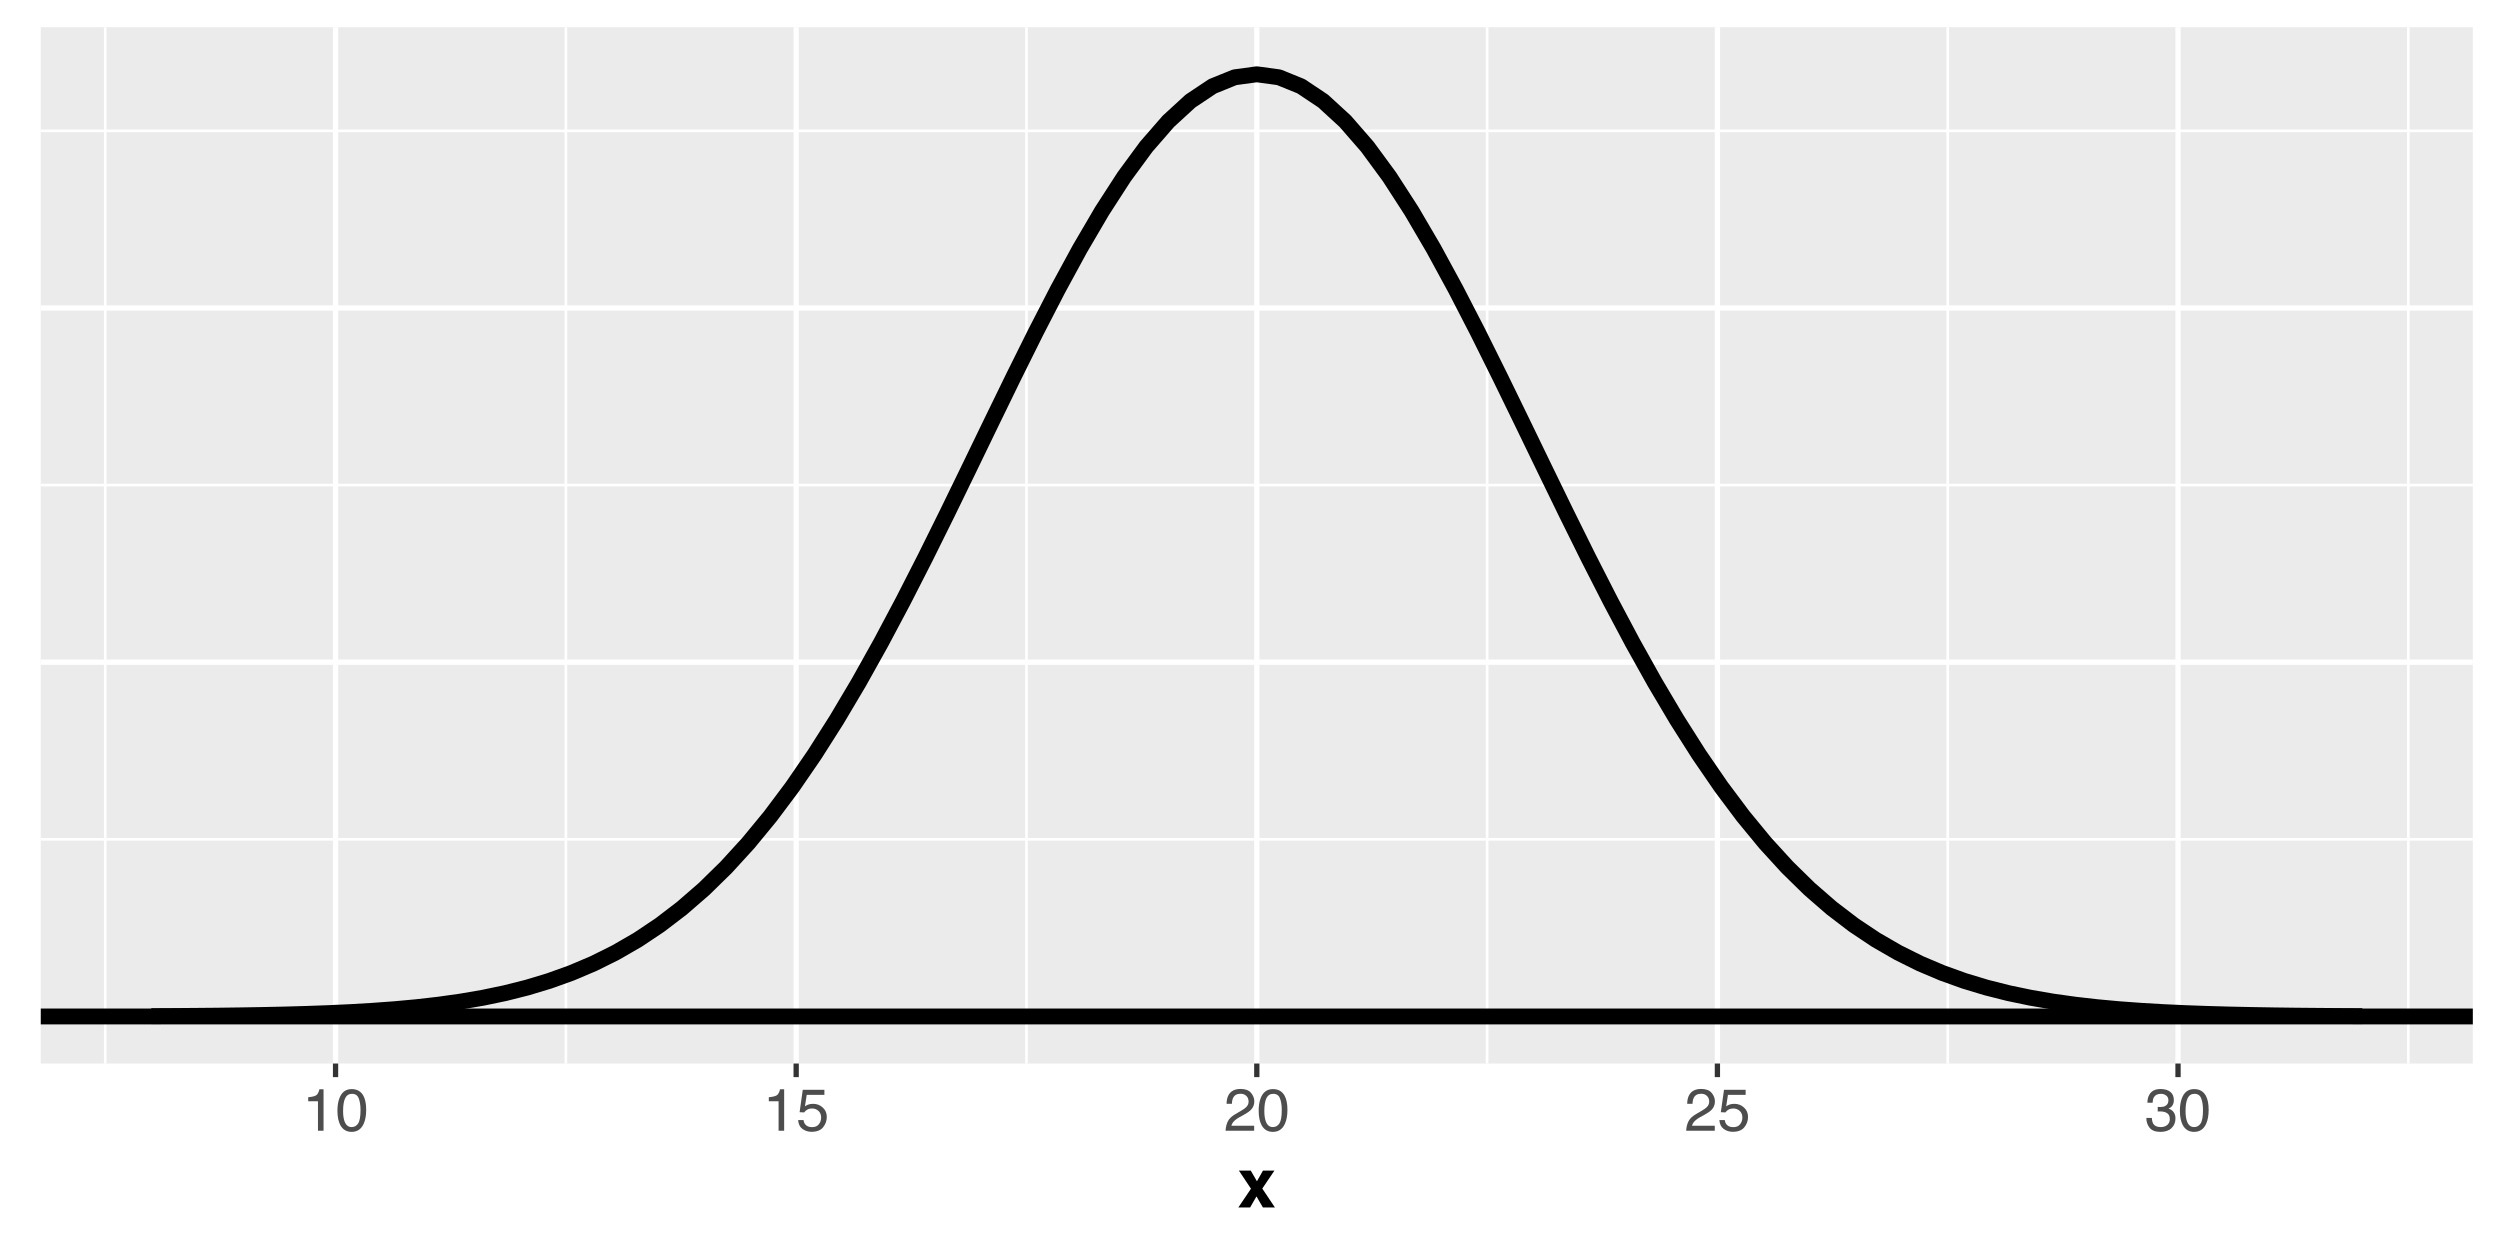
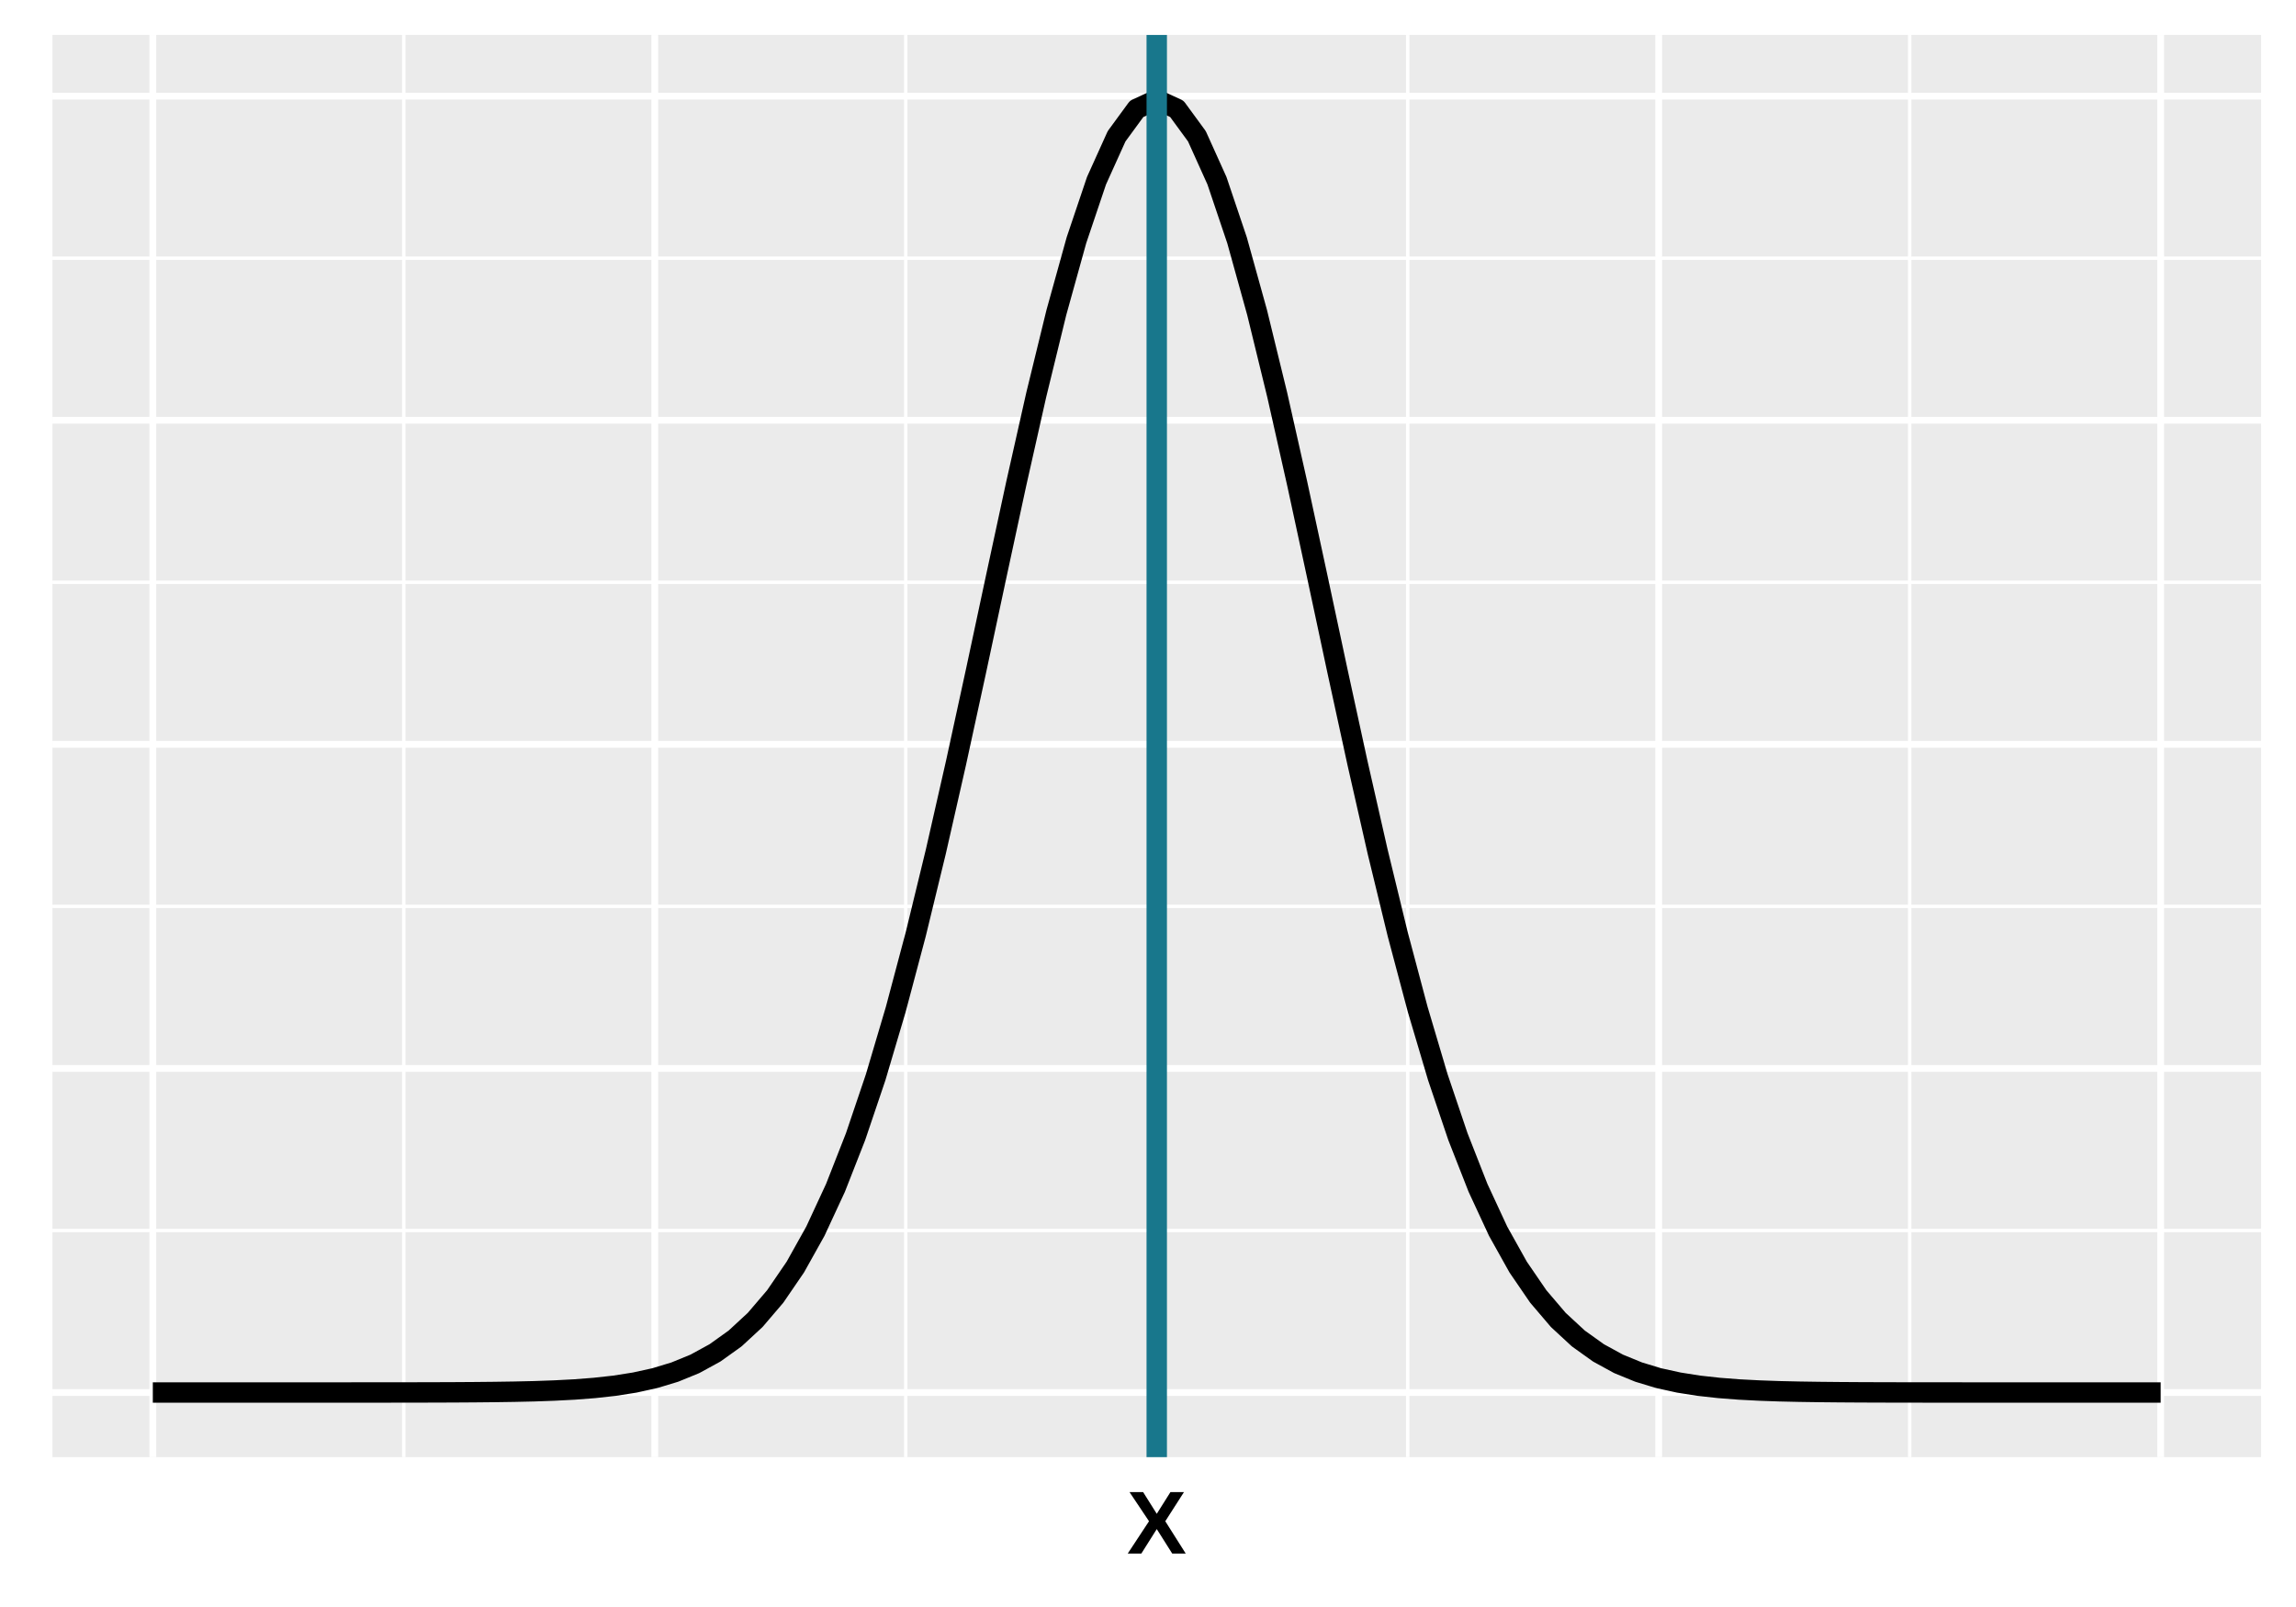
- <svg xmlns="http://www.w3.org/2000/svg" xmlns:xlink="http://www.w3.org/1999/xlink" width="504pt" height="252pt" viewBox="0 0 504 252" version="1.1">
+ <svg xmlns="http://www.w3.org/2000/svg" width="360pt" height="252pt" viewBox="0 0 360 252" version="1.1">
  <defs>
-     <g>
-       <symbol overflow="visible" id="glyph0-0">
-         <path style="stroke:none;" d="M 0.391 0 L 0.391 -8.609 L 7.219 -8.609 L 7.219 0 Z M 6.141 -1.078 L 6.141 -7.531 L 1.469 -7.531 L 1.469 -1.078 Z M 6.141 -1.078 " />
-       </symbol>
-       <symbol overflow="visible" id="glyph0-1">
-         <path style="stroke:none;" d="M 1.156 -5.938 L 1.156 -6.75 C 1.914 -6.82 2.441 -6.945 2.734 -7.125 C 3.035 -7.301 3.266 -7.711 3.422 -8.359 L 4.25 -8.359 L 4.25 0 L 3.125 0 L 3.125 -5.938 Z M 1.156 -5.938 " />
-       </symbol>
-       <symbol overflow="visible" id="glyph0-2">
-         <path style="stroke:none;" d="M 3.25 -8.391 C 4.332 -8.391 5.117 -7.941 5.609 -7.047 C 5.984 -6.359 6.172 -5.41 6.172 -4.203 C 6.172 -3.066 6 -2.125 5.656 -1.375 C 5.164 -0.301 4.359 0.234 3.234 0.234 C 2.234 0.234 1.484 -0.203 0.984 -1.078 C 0.578 -1.816 0.375 -2.801 0.375 -4.031 C 0.375 -4.977 0.5 -5.797 0.75 -6.484 C 1.207 -7.754 2.039 -8.391 3.25 -8.391 Z M 3.234 -0.734 C 3.785 -0.734 4.223 -0.973 4.547 -1.453 C 4.867 -1.941 5.031 -2.848 5.031 -4.172 C 5.031 -5.117 4.91 -5.898 4.672 -6.516 C 4.441 -7.129 3.988 -7.438 3.312 -7.438 C 2.688 -7.438 2.227 -7.145 1.938 -6.562 C 1.656 -5.977 1.516 -5.117 1.516 -3.984 C 1.516 -3.129 1.609 -2.441 1.797 -1.922 C 2.078 -1.129 2.555 -0.734 3.234 -0.734 Z M 3.234 -0.734 " />
-       </symbol>
-       <symbol overflow="visible" id="glyph0-3">
-         <path style="stroke:none;" d="M 1.484 -2.141 C 1.555 -1.535 1.836 -1.117 2.328 -0.891 C 2.578 -0.773 2.863 -0.719 3.188 -0.719 C 3.812 -0.719 4.273 -0.914 4.578 -1.312 C 4.879 -1.707 5.031 -2.148 5.031 -2.641 C 5.031 -3.223 4.848 -3.676 4.484 -4 C 4.129 -4.32 3.703 -4.484 3.203 -4.484 C 2.836 -4.484 2.523 -4.41 2.266 -4.266 C 2.004 -4.129 1.785 -3.938 1.609 -3.688 L 0.688 -3.734 L 1.328 -8.25 L 5.688 -8.25 L 5.688 -7.234 L 2.125 -7.234 L 1.766 -4.906 C 1.961 -5.051 2.148 -5.16 2.328 -5.234 C 2.641 -5.359 3 -5.422 3.406 -5.422 C 4.176 -5.422 4.828 -5.172 5.359 -4.672 C 5.898 -4.18 6.172 -3.555 6.172 -2.797 C 6.172 -2.004 5.922 -1.301 5.422 -0.688 C 4.93 -0.082 4.148 0.219 3.078 0.219 C 2.398 0.219 1.797 0.023 1.266 -0.359 C 0.742 -0.742 0.453 -1.336 0.391 -2.141 Z M 1.484 -2.141 " />
-       </symbol>
-       <symbol overflow="visible" id="glyph0-4">
-         <path style="stroke:none;" d="M 0.375 0 C 0.414 -0.719 0.566 -1.344 0.828 -1.875 C 1.086 -2.414 1.594 -2.906 2.344 -3.344 L 3.469 -4 C 3.969 -4.289 4.32 -4.539 4.531 -4.75 C 4.852 -5.07 5.016 -5.441 5.016 -5.859 C 5.016 -6.348 4.863 -6.734 4.562 -7.016 C 4.27 -7.305 3.883 -7.453 3.406 -7.453 C 2.676 -7.453 2.176 -7.18 1.906 -6.641 C 1.75 -6.336 1.664 -5.93 1.656 -5.422 L 0.578 -5.422 C 0.586 -6.148 0.723 -6.742 0.984 -7.203 C 1.441 -8.016 2.25 -8.422 3.406 -8.422 C 4.363 -8.422 5.062 -8.16 5.5 -7.641 C 5.945 -7.117 6.172 -6.539 6.172 -5.906 C 6.172 -5.238 5.938 -4.664 5.469 -4.188 C 5.195 -3.906 4.707 -3.566 4 -3.172 L 3.188 -2.734 C 2.812 -2.523 2.516 -2.32 2.297 -2.125 C 1.898 -1.789 1.648 -1.414 1.547 -1 L 6.141 -1 L 6.141 0 Z M 0.375 0 " />
-       </symbol>
-       <symbol overflow="visible" id="glyph0-5">
-         <path style="stroke:none;" d="M 3.125 0.234 C 2.125 0.234 1.398 -0.035 0.953 -0.578 C 0.504 -1.129 0.281 -1.797 0.281 -2.578 L 1.391 -2.578 C 1.43 -2.035 1.531 -1.641 1.688 -1.391 C 1.969 -0.953 2.461 -0.734 3.172 -0.734 C 3.734 -0.734 4.18 -0.879 4.516 -1.172 C 4.848 -1.473 5.016 -1.859 5.016 -2.328 C 5.016 -2.898 4.836 -3.301 4.484 -3.531 C 4.129 -3.77 3.641 -3.891 3.016 -3.891 C 2.941 -3.891 2.867 -3.883 2.797 -3.875 C 2.723 -3.875 2.648 -3.875 2.578 -3.875 L 2.578 -4.812 C 2.691 -4.789 2.785 -4.781 2.859 -4.781 C 2.93 -4.781 3.008 -4.781 3.094 -4.781 C 3.488 -4.781 3.812 -4.844 4.062 -4.969 C 4.508 -5.188 4.734 -5.578 4.734 -6.141 C 4.734 -6.555 4.582 -6.875 4.281 -7.094 C 3.988 -7.32 3.645 -7.438 3.25 -7.438 C 2.551 -7.438 2.066 -7.203 1.797 -6.734 C 1.648 -6.484 1.566 -6.117 1.547 -5.641 L 0.5 -5.641 C 0.5 -6.266 0.625 -6.797 0.875 -7.234 C 1.301 -8.016 2.055 -8.406 3.141 -8.406 C 3.992 -8.406 4.656 -8.211 5.125 -7.828 C 5.594 -7.453 5.828 -6.898 5.828 -6.172 C 5.828 -5.66 5.691 -5.242 5.422 -4.922 C 5.242 -4.723 5.02 -4.566 4.75 -4.453 C 5.188 -4.328 5.531 -4.094 5.781 -3.75 C 6.031 -3.406 6.156 -2.984 6.156 -2.484 C 6.156 -1.68 5.891 -1.023 5.359 -0.516 C 4.836 -0.016 4.094 0.234 3.125 0.234 Z M 3.125 0.234 " />
-       </symbol>
-       <symbol overflow="visible" id="glyph1-0">
-         <path style="stroke:none;" d="M 1.047 -10.078 L 9.172 -10.078 L 9.172 0 L 1.047 0 Z M 7.906 -1.266 L 7.906 -8.812 L 2.312 -8.812 L 2.312 -1.266 Z M 7.906 -1.266 " />
-       </symbol>
-       <symbol overflow="visible" id="glyph1-1">
-         <path style="stroke:none;" d="M 7.547 0 L 5.125 0 L 3.828 -2.234 L 2.547 0 L 0.172 0 L 2.719 -3.781 L 0.281 -7.438 L 2.672 -7.438 L 3.922 -5.281 L 5.141 -7.438 L 7.453 -7.438 L 5 -3.812 Z M 7.547 0 " />
-       </symbol>
-     </g>
    <clipPath id="clip1">
-       <path d="M 8.219 5.48 L 498.52 5.48 L 498.52 214.414 L 8.219 214.414 Z M 8.219 5.48 " />
+       <path d="M 8.219 5.48 L 354.52 5.48 L 354.52 228.504 L 8.219 228.504 Z M 8.219 5.48 " />
    </clipPath>
    <clipPath id="clip2">
-       <path d="M 8.219 168 L 498.52 168 L 498.52 170 L 8.219 170 Z M 8.219 168 " />
+       <path d="M 8.219 192 L 354.52 192 L 354.52 194 L 8.219 194 Z M 8.219 192 " />
    </clipPath>
    <clipPath id="clip3">
-       <path d="M 8.219 97 L 498.52 97 L 498.52 99 L 8.219 99 Z M 8.219 97 " />
+       <path d="M 8.219 141 L 354.52 141 L 354.52 143 L 8.219 143 Z M 8.219 141 " />
    </clipPath>
    <clipPath id="clip4">
-       <path d="M 8.219 26 L 498.52 26 L 498.52 27 L 8.219 27 Z M 8.219 26 " />
+       <path d="M 8.219 91 L 354.52 91 L 354.52 92 L 8.219 92 Z M 8.219 91 " />
    </clipPath>
    <clipPath id="clip5">
-       <path d="M 20 5.48 L 22 5.48 L 22 214.414 L 20 214.414 Z M 20 5.48 " />
+       <path d="M 8.219 40 L 354.52 40 L 354.52 41 L 8.219 41 Z M 8.219 40 " />
    </clipPath>
    <clipPath id="clip6">
-       <path d="M 113 5.48 L 115 5.48 L 115 214.414 L 113 214.414 Z M 113 5.48 " />
+       <path d="M 63 5.48 L 64 5.48 L 64 228.504 L 63 228.504 Z M 63 5.48 " />
    </clipPath>
    <clipPath id="clip7">
-       <path d="M 206 5.48 L 208 5.48 L 208 214.414 L 206 214.414 Z M 206 5.48 " />
+       <path d="M 141 5.48 L 143 5.48 L 143 228.504 L 141 228.504 Z M 141 5.48 " />
    </clipPath>
    <clipPath id="clip8">
-       <path d="M 299 5.48 L 301 5.48 L 301 214.414 L 299 214.414 Z M 299 5.48 " />
+       <path d="M 220 5.48 L 221 5.48 L 221 228.504 L 220 228.504 Z M 220 5.48 " />
    </clipPath>
    <clipPath id="clip9">
-       <path d="M 392 5.48 L 393 5.48 L 393 214.414 L 392 214.414 Z M 392 5.48 " />
+       <path d="M 299 5.48 L 300 5.48 L 300 228.504 L 299 228.504 Z M 299 5.48 " />
    </clipPath>
    <clipPath id="clip10">
-       <path d="M 485 5.48 L 486 5.48 L 486 214.414 L 485 214.414 Z M 485 5.48 " />
+       <path d="M 8.219 217 L 354.52 217 L 354.52 219 L 8.219 219 Z M 8.219 217 " />
    </clipPath>
    <clipPath id="clip11">
-       <path d="M 8.219 204 L 498.52 204 L 498.52 206 L 8.219 206 Z M 8.219 204 " />
+       <path d="M 8.219 167 L 354.52 167 L 354.52 169 L 8.219 169 Z M 8.219 167 " />
    </clipPath>
    <clipPath id="clip12">
-       <path d="M 8.219 132 L 498.52 132 L 498.52 135 L 8.219 135 Z M 8.219 132 " />
+       <path d="M 8.219 116 L 354.52 116 L 354.52 118 L 8.219 118 Z M 8.219 116 " />
    </clipPath>
    <clipPath id="clip13">
-       <path d="M 8.219 61 L 498.52 61 L 498.52 63 L 8.219 63 Z M 8.219 61 " />
+       <path d="M 8.219 65 L 354.52 65 L 354.52 67 L 8.219 67 Z M 8.219 65 " />
    </clipPath>
    <clipPath id="clip14">
-       <path d="M 67 5.48 L 69 5.48 L 69 214.414 L 67 214.414 Z M 67 5.48 " />
+       <path d="M 8.219 14 L 354.52 14 L 354.52 16 L 8.219 16 Z M 8.219 14 " />
    </clipPath>
    <clipPath id="clip15">
-       <path d="M 159 5.48 L 162 5.48 L 162 214.414 L 159 214.414 Z M 159 5.48 " />
+       <path d="M 23 5.48 L 25 5.48 L 25 228.504 L 23 228.504 Z M 23 5.48 " />
    </clipPath>
    <clipPath id="clip16">
-       <path d="M 252 5.48 L 254 5.48 L 254 214.414 L 252 214.414 Z M 252 5.48 " />
+       <path d="M 102 5.48 L 104 5.48 L 104 228.504 L 102 228.504 Z M 102 5.48 " />
    </clipPath>
    <clipPath id="clip17">
-       <path d="M 345 5.48 L 347 5.48 L 347 214.414 L 345 214.414 Z M 345 5.48 " />
+       <path d="M 180 5.48 L 182 5.48 L 182 228.504 L 180 228.504 Z M 180 5.48 " />
    </clipPath>
    <clipPath id="clip18">
-       <path d="M 438 5.48 L 440 5.48 L 440 214.414 L 438 214.414 Z M 438 5.48 " />
+       <path d="M 259 5.48 L 261 5.48 L 261 228.504 L 259 228.504 Z M 259 5.48 " />
    </clipPath>
    <clipPath id="clip19">
-       <path d="M 8.219 203 L 498.52 203 L 498.52 207 L 8.219 207 Z M 8.219 203 " />
+       <path d="M 338 5.48 L 340 5.48 L 340 228.504 L 338 228.504 Z M 338 5.48 " />
+     </clipPath>
+     <clipPath id="clip20">
+       <path d="M 179 5.48 L 183 5.48 L 183 228.504 L 179 228.504 Z M 179 5.48 " />
    </clipPath>
  </defs>
  <g id="surface279">
-     <rect x="0" y="0" width="504" height="252" style="fill:rgb(100%,100%,100%);fill-opacity:1;stroke:none;" />
-     <rect x="0" y="0" width="504" height="252" style="fill:rgb(100%,100%,100%);fill-opacity:1;stroke:none;" />
-     <path style="fill:none;stroke-width:1.067;stroke-linecap:round;stroke-linejoin:round;stroke:rgb(100%,100%,100%);stroke-opacity:1;stroke-miterlimit:10;" d="M 0 252 L 504 252 L 504 0 L 0 0 Z M 0 252 " />
+     <rect x="0" y="0" width="360" height="252" style="fill:rgb(100%,100%,100%);fill-opacity:1;stroke:none;" />
+     <rect x="0" y="0" width="360" height="252" style="fill:rgb(100%,100%,100%);fill-opacity:1;stroke:none;" />
+     <path style="fill:none;stroke-width:1.067;stroke-linecap:round;stroke-linejoin:round;stroke:rgb(100%,100%,100%);stroke-opacity:1;stroke-miterlimit:10;" d="M 0 252 L 360 252 L 360 0 L 0 0 Z M 0 252 " />
    <g clip-path="url(#clip1)" clip-rule="nonzero">
-       <path style=" stroke:none;fill-rule:nonzero;fill:rgb(92.157%,92.157%,92.157%);fill-opacity:1;" d="M 8.219 214.414 L 498.52 214.414 L 498.52 5.48 L 8.219 5.48 Z M 8.219 214.414 " />
+       <path style=" stroke:none;fill-rule:nonzero;fill:rgb(92.157%,92.157%,92.157%);fill-opacity:1;" d="M 8.219 228.504 L 354.52 228.504 L 354.52 5.48 L 8.219 5.48 Z M 8.219 228.504 " />
    </g>
    <g clip-path="url(#clip2)" clip-rule="nonzero">
-       <path style="fill:none;stroke-width:0.533;stroke-linecap:butt;stroke-linejoin:round;stroke:rgb(100%,100%,100%);stroke-opacity:1;stroke-miterlimit:10;" d="M 8.219 169.211 L 498.52 169.211 " />
+       <path style="fill:none;stroke-width:0.533;stroke-linecap:butt;stroke-linejoin:round;stroke:rgb(100%,100%,100%);stroke-opacity:1;stroke-miterlimit:10;" d="M 8.219 192.957 L 354.52 192.957 " />
    </g>
    <g clip-path="url(#clip3)" clip-rule="nonzero">
-       <path style="fill:none;stroke-width:0.533;stroke-linecap:butt;stroke-linejoin:round;stroke:rgb(100%,100%,100%);stroke-opacity:1;stroke-miterlimit:10;" d="M 8.219 97.793 L 498.52 97.793 " />
+       <path style="fill:none;stroke-width:0.533;stroke-linecap:butt;stroke-linejoin:round;stroke:rgb(100%,100%,100%);stroke-opacity:1;stroke-miterlimit:10;" d="M 8.219 142.133 L 354.52 142.133 " />
    </g>
    <g clip-path="url(#clip4)" clip-rule="nonzero">
-       <path style="fill:none;stroke-width:0.533;stroke-linecap:butt;stroke-linejoin:round;stroke:rgb(100%,100%,100%);stroke-opacity:1;stroke-miterlimit:10;" d="M 8.219 26.375 L 498.52 26.375 " />
+       <path style="fill:none;stroke-width:0.533;stroke-linecap:butt;stroke-linejoin:round;stroke:rgb(100%,100%,100%);stroke-opacity:1;stroke-miterlimit:10;" d="M 8.219 91.312 L 354.52 91.312 " />
    </g>
    <g clip-path="url(#clip5)" clip-rule="nonzero">
-       <path style="fill:none;stroke-width:0.533;stroke-linecap:butt;stroke-linejoin:round;stroke:rgb(100%,100%,100%);stroke-opacity:1;stroke-miterlimit:10;" d="M 21.219 214.414 L 21.219 5.48 " />
+       <path style="fill:none;stroke-width:0.533;stroke-linecap:butt;stroke-linejoin:round;stroke:rgb(100%,100%,100%);stroke-opacity:1;stroke-miterlimit:10;" d="M 8.219 40.492 L 354.52 40.492 " />
    </g>
    <g clip-path="url(#clip6)" clip-rule="nonzero">
-       <path style="fill:none;stroke-width:0.533;stroke-linecap:butt;stroke-linejoin:round;stroke:rgb(100%,100%,100%);stroke-opacity:1;stroke-miterlimit:10;" d="M 114.078 214.414 L 114.078 5.48 " />
+       <path style="fill:none;stroke-width:0.533;stroke-linecap:butt;stroke-linejoin:round;stroke:rgb(100%,100%,100%);stroke-opacity:1;stroke-miterlimit:10;" d="M 63.312 228.504 L 63.312 5.48 " />
    </g>
    <g clip-path="url(#clip7)" clip-rule="nonzero">
-       <path style="fill:none;stroke-width:0.533;stroke-linecap:butt;stroke-linejoin:round;stroke:rgb(100%,100%,100%);stroke-opacity:1;stroke-miterlimit:10;" d="M 206.941 214.414 L 206.941 5.48 " />
+       <path style="fill:none;stroke-width:0.533;stroke-linecap:butt;stroke-linejoin:round;stroke:rgb(100%,100%,100%);stroke-opacity:1;stroke-miterlimit:10;" d="M 142.016 228.504 L 142.016 5.48 " />
    </g>
    <g clip-path="url(#clip8)" clip-rule="nonzero">
-       <path style="fill:none;stroke-width:0.533;stroke-linecap:butt;stroke-linejoin:round;stroke:rgb(100%,100%,100%);stroke-opacity:1;stroke-miterlimit:10;" d="M 299.801 214.414 L 299.801 5.48 " />
+       <path style="fill:none;stroke-width:0.533;stroke-linecap:butt;stroke-linejoin:round;stroke:rgb(100%,100%,100%);stroke-opacity:1;stroke-miterlimit:10;" d="M 220.723 228.504 L 220.723 5.48 " />
    </g>
    <g clip-path="url(#clip9)" clip-rule="nonzero">
-       <path style="fill:none;stroke-width:0.533;stroke-linecap:butt;stroke-linejoin:round;stroke:rgb(100%,100%,100%);stroke-opacity:1;stroke-miterlimit:10;" d="M 392.66 214.414 L 392.66 5.48 " />
+       <path style="fill:none;stroke-width:0.533;stroke-linecap:butt;stroke-linejoin:round;stroke:rgb(100%,100%,100%);stroke-opacity:1;stroke-miterlimit:10;" d="M 299.426 228.504 L 299.426 5.48 " />
    </g>
    <g clip-path="url(#clip10)" clip-rule="nonzero">
-       <path style="fill:none;stroke-width:0.533;stroke-linecap:butt;stroke-linejoin:round;stroke:rgb(100%,100%,100%);stroke-opacity:1;stroke-miterlimit:10;" d="M 485.52 214.414 L 485.52 5.48 " />
+       <path style="fill:none;stroke-width:1.067;stroke-linecap:butt;stroke-linejoin:round;stroke:rgb(100%,100%,100%);stroke-opacity:1;stroke-miterlimit:10;" d="M 8.219 218.367 L 354.52 218.367 " />
    </g>
    <g clip-path="url(#clip11)" clip-rule="nonzero">
-       <path style="fill:none;stroke-width:1.067;stroke-linecap:butt;stroke-linejoin:round;stroke:rgb(100%,100%,100%);stroke-opacity:1;stroke-miterlimit:10;" d="M 8.219 204.918 L 498.52 204.918 " />
+       <path style="fill:none;stroke-width:1.067;stroke-linecap:butt;stroke-linejoin:round;stroke:rgb(100%,100%,100%);stroke-opacity:1;stroke-miterlimit:10;" d="M 8.219 167.543 L 354.52 167.543 " />
    </g>
    <g clip-path="url(#clip12)" clip-rule="nonzero">
-       <path style="fill:none;stroke-width:1.067;stroke-linecap:butt;stroke-linejoin:round;stroke:rgb(100%,100%,100%);stroke-opacity:1;stroke-miterlimit:10;" d="M 8.219 133.5 L 498.52 133.5 " />
+       <path style="fill:none;stroke-width:1.067;stroke-linecap:butt;stroke-linejoin:round;stroke:rgb(100%,100%,100%);stroke-opacity:1;stroke-miterlimit:10;" d="M 8.219 116.723 L 354.52 116.723 " />
    </g>
    <g clip-path="url(#clip13)" clip-rule="nonzero">
-       <path style="fill:none;stroke-width:1.067;stroke-linecap:butt;stroke-linejoin:round;stroke:rgb(100%,100%,100%);stroke-opacity:1;stroke-miterlimit:10;" d="M 8.219 62.086 L 498.52 62.086 " />
+       <path style="fill:none;stroke-width:1.067;stroke-linecap:butt;stroke-linejoin:round;stroke:rgb(100%,100%,100%);stroke-opacity:1;stroke-miterlimit:10;" d="M 8.219 65.902 L 354.52 65.902 " />
    </g>
    <g clip-path="url(#clip14)" clip-rule="nonzero">
-       <path style="fill:none;stroke-width:1.067;stroke-linecap:butt;stroke-linejoin:round;stroke:rgb(100%,100%,100%);stroke-opacity:1;stroke-miterlimit:10;" d="M 67.648 214.414 L 67.648 5.48 " />
+       <path style="fill:none;stroke-width:1.067;stroke-linecap:butt;stroke-linejoin:round;stroke:rgb(100%,100%,100%);stroke-opacity:1;stroke-miterlimit:10;" d="M 8.219 15.078 L 354.52 15.078 " />
    </g>
    <g clip-path="url(#clip15)" clip-rule="nonzero">
-       <path style="fill:none;stroke-width:1.067;stroke-linecap:butt;stroke-linejoin:round;stroke:rgb(100%,100%,100%);stroke-opacity:1;stroke-miterlimit:10;" d="M 160.508 214.414 L 160.508 5.48 " />
+       <path style="fill:none;stroke-width:1.067;stroke-linecap:butt;stroke-linejoin:round;stroke:rgb(100%,100%,100%);stroke-opacity:1;stroke-miterlimit:10;" d="M 23.961 228.504 L 23.961 5.48 " />
    </g>
    <g clip-path="url(#clip16)" clip-rule="nonzero">
-       <path style="fill:none;stroke-width:1.067;stroke-linecap:butt;stroke-linejoin:round;stroke:rgb(100%,100%,100%);stroke-opacity:1;stroke-miterlimit:10;" d="M 253.371 214.414 L 253.371 5.48 " />
+       <path style="fill:none;stroke-width:1.067;stroke-linecap:butt;stroke-linejoin:round;stroke:rgb(100%,100%,100%);stroke-opacity:1;stroke-miterlimit:10;" d="M 102.664 228.504 L 102.664 5.48 " />
    </g>
    <g clip-path="url(#clip17)" clip-rule="nonzero">
-       <path style="fill:none;stroke-width:1.067;stroke-linecap:butt;stroke-linejoin:round;stroke:rgb(100%,100%,100%);stroke-opacity:1;stroke-miterlimit:10;" d="M 346.23 214.414 L 346.23 5.48 " />
+       <path style="fill:none;stroke-width:1.067;stroke-linecap:butt;stroke-linejoin:round;stroke:rgb(100%,100%,100%);stroke-opacity:1;stroke-miterlimit:10;" d="M 181.371 228.504 L 181.371 5.48 " />
    </g>
    <g clip-path="url(#clip18)" clip-rule="nonzero">
-       <path style="fill:none;stroke-width:1.067;stroke-linecap:butt;stroke-linejoin:round;stroke:rgb(100%,100%,100%);stroke-opacity:1;stroke-miterlimit:10;" d="M 439.09 214.414 L 439.09 5.48 " />
+       <path style="fill:none;stroke-width:1.067;stroke-linecap:butt;stroke-linejoin:round;stroke:rgb(100%,100%,100%);stroke-opacity:1;stroke-miterlimit:10;" d="M 260.074 228.504 L 260.074 5.48 " />
    </g>
-     <path style="fill:none;stroke-width:3.201;stroke-linecap:butt;stroke-linejoin:round;stroke:rgb(0%,0%,0%);stroke-opacity:1;stroke-miterlimit:10;" d="M 30.504 204.855 L 34.961 204.832 L 39.422 204.797 L 43.879 204.758 L 48.336 204.699 L 52.793 204.625 L 57.25 204.531 L 61.707 204.406 L 66.164 204.246 L 70.621 204.043 L 75.078 203.781 L 79.535 203.457 L 83.992 203.047 L 88.449 202.539 L 92.906 201.914 L 97.363 201.148 L 101.82 200.219 L 106.281 199.094 L 110.738 197.746 L 115.195 196.145 L 119.652 194.254 L 124.109 192.039 L 128.566 189.465 L 133.023 186.488 L 137.48 183.082 L 141.938 179.211 L 146.395 174.848 L 150.852 169.969 L 155.309 164.555 L 159.766 158.602 L 164.223 152.105 L 168.68 145.086 L 173.141 137.566 L 177.598 129.586 L 182.055 121.195 L 186.512 112.465 L 190.969 103.473 L 195.426 94.316 L 199.883 85.105 L 204.34 75.957 L 208.797 66.992 L 213.254 58.348 L 217.711 50.152 L 222.168 42.543 L 226.625 35.645 L 231.082 29.578 L 235.539 24.457 L 239.996 20.367 L 244.457 17.391 L 248.914 15.582 L 253.371 14.977 L 257.828 15.582 L 262.285 17.391 L 266.742 20.367 L 271.199 24.457 L 275.656 29.578 L 280.113 35.645 L 284.57 42.543 L 289.027 50.152 L 293.484 58.348 L 297.941 66.992 L 302.398 75.957 L 306.855 85.105 L 311.316 94.316 L 315.773 103.473 L 320.23 112.465 L 324.688 121.195 L 329.145 129.586 L 333.602 137.566 L 338.059 145.086 L 342.516 152.105 L 346.973 158.602 L 351.43 164.555 L 355.887 169.969 L 360.344 174.848 L 364.801 179.211 L 369.258 183.082 L 373.715 186.488 L 378.176 189.465 L 382.633 192.039 L 387.09 194.254 L 391.547 196.145 L 396.004 197.746 L 400.461 199.094 L 404.918 200.219 L 409.375 201.148 L 413.832 201.914 L 418.289 202.539 L 422.746 203.047 L 427.203 203.457 L 431.66 203.781 L 436.117 204.043 L 440.574 204.246 L 445.031 204.406 L 449.492 204.531 L 453.949 204.625 L 458.406 204.699 L 462.863 204.758 L 467.32 204.797 L 471.777 204.832 L 476.234 204.855 " />
    <g clip-path="url(#clip19)" clip-rule="nonzero">
-       <path style="fill:none;stroke-width:3.201;stroke-linecap:butt;stroke-linejoin:round;stroke:rgb(0%,0%,0%);stroke-opacity:1;stroke-miterlimit:10;" d="M 8.219 204.918 L 498.52 204.918 " />
+       <path style="fill:none;stroke-width:1.067;stroke-linecap:butt;stroke-linejoin:round;stroke:rgb(100%,100%,100%);stroke-opacity:1;stroke-miterlimit:10;" d="M 338.781 228.504 L 338.781 5.48 " />
    </g>
-     <path style="fill:none;stroke-width:1.067;stroke-linecap:butt;stroke-linejoin:round;stroke:rgb(20%,20%,20%);stroke-opacity:1;stroke-miterlimit:10;" d="M 67.648 217.156 L 67.648 214.414 " />
-     <path style="fill:none;stroke-width:1.067;stroke-linecap:butt;stroke-linejoin:round;stroke:rgb(20%,20%,20%);stroke-opacity:1;stroke-miterlimit:10;" d="M 160.508 217.156 L 160.508 214.414 " />
-     <path style="fill:none;stroke-width:1.067;stroke-linecap:butt;stroke-linejoin:round;stroke:rgb(20%,20%,20%);stroke-opacity:1;stroke-miterlimit:10;" d="M 253.371 217.156 L 253.371 214.414 " />
-     <path style="fill:none;stroke-width:1.067;stroke-linecap:butt;stroke-linejoin:round;stroke:rgb(20%,20%,20%);stroke-opacity:1;stroke-miterlimit:10;" d="M 346.23 217.156 L 346.23 214.414 " />
-     <path style="fill:none;stroke-width:1.067;stroke-linecap:butt;stroke-linejoin:round;stroke:rgb(20%,20%,20%);stroke-opacity:1;stroke-miterlimit:10;" d="M 439.09 217.156 L 439.09 214.414 " />
-     <g style="fill:rgb(30.196%,30.196%,30.196%);fill-opacity:1;">
-       <use xlink:href="#glyph0-1" x="60.977" y="227.953" />
-       <use xlink:href="#glyph0-2" x="67.65" y="227.953" />
+     <path style="fill:none;stroke-width:3.201;stroke-linecap:butt;stroke-linejoin:round;stroke:rgb(0%,0%,0%);stroke-opacity:1;stroke-miterlimit:10;" d="M 23.961 218.367 L 52.293 218.367 L 55.441 218.363 L 58.59 218.363 L 64.887 218.355 L 68.035 218.348 L 71.184 218.336 L 74.332 218.316 L 77.48 218.285 L 80.629 218.238 L 83.777 218.168 L 86.926 218.055 L 90.07 217.891 L 93.219 217.648 L 96.367 217.301 L 99.516 216.805 L 102.664 216.113 L 105.812 215.16 L 108.961 213.871 L 112.109 212.148 L 115.258 209.895 L 118.406 206.984 L 121.555 203.297 L 124.703 198.695 L 127.852 193.059 L 131 186.27 L 134.148 178.242 L 137.297 168.926 L 140.441 158.316 L 143.59 146.473 L 146.738 133.527 L 149.887 119.676 L 153.035 105.211 L 156.184 90.477 L 159.332 75.891 L 162.48 61.91 L 165.629 49.016 L 168.777 37.68 L 171.926 28.34 L 175.074 21.371 L 178.223 17.07 L 181.371 15.617 L 184.52 17.07 L 187.668 21.371 L 190.812 28.34 L 193.961 37.68 L 197.109 49.016 L 200.258 61.91 L 203.406 75.891 L 206.555 90.477 L 209.703 105.211 L 212.852 119.676 L 216 133.527 L 219.148 146.473 L 222.297 158.316 L 225.445 168.926 L 228.594 178.242 L 231.742 186.27 L 234.891 193.059 L 238.039 198.695 L 241.188 203.297 L 244.332 206.984 L 247.48 209.895 L 250.629 212.148 L 253.777 213.871 L 256.926 215.16 L 260.074 216.113 L 263.223 216.805 L 266.371 217.301 L 269.52 217.648 L 272.668 217.891 L 275.816 218.055 L 278.965 218.168 L 282.113 218.238 L 285.262 218.285 L 288.41 218.316 L 291.559 218.336 L 294.703 218.348 L 297.852 218.355 L 304.148 218.363 L 307.297 218.363 L 310.445 218.367 L 338.781 218.367 " />
+     <g clip-path="url(#clip20)" clip-rule="nonzero">
+       <path style="fill:none;stroke-width:3.201;stroke-linecap:butt;stroke-linejoin:round;stroke:rgb(9.412%,46.667%,54.902%);stroke-opacity:1;stroke-miterlimit:10;" d="M 181.371 228.504 L 181.371 5.48 " />
    </g>
-     <g style="fill:rgb(30.196%,30.196%,30.196%);fill-opacity:1;">
-       <use xlink:href="#glyph0-1" x="153.836" y="227.953" />
-       <use xlink:href="#glyph0-3" x="160.51" y="227.953" />
-     </g>
-     <g style="fill:rgb(30.196%,30.196%,30.196%);fill-opacity:1;">
-       <use xlink:href="#glyph0-4" x="246.699" y="227.953" />
-       <use xlink:href="#glyph0-2" x="253.373" y="227.953" />
-     </g>
-     <g style="fill:rgb(30.196%,30.196%,30.196%);fill-opacity:1;">
-       <use xlink:href="#glyph0-4" x="339.559" y="227.953" />
-       <use xlink:href="#glyph0-3" x="346.232" y="227.953" />
-     </g>
-     <g style="fill:rgb(30.196%,30.196%,30.196%);fill-opacity:1;">
-       <use xlink:href="#glyph0-5" x="432.418" y="227.953" />
-       <use xlink:href="#glyph0-2" x="439.092" y="227.953" />
-     </g>
-     <g style="fill:rgb(0%,0%,0%);fill-opacity:1;">
-       <use xlink:href="#glyph1-1" x="249.477" y="243.426" />
-     </g>
+     <path style=" stroke:none;fill-rule:nonzero;fill:rgb(0%,0%,0%);fill-opacity:1;" d="M 183.797 243.617 L 181.375 239.781 L 178.957 243.617 L 176.824 243.617 L 180.16 238.551 L 177.105 233.984 L 179.238 233.984 L 181.375 237.387 L 183.516 233.984 L 185.637 233.984 L 182.711 238.551 L 185.914 243.617 Z M 183.797 243.617 " />
  </g>
</svg>
